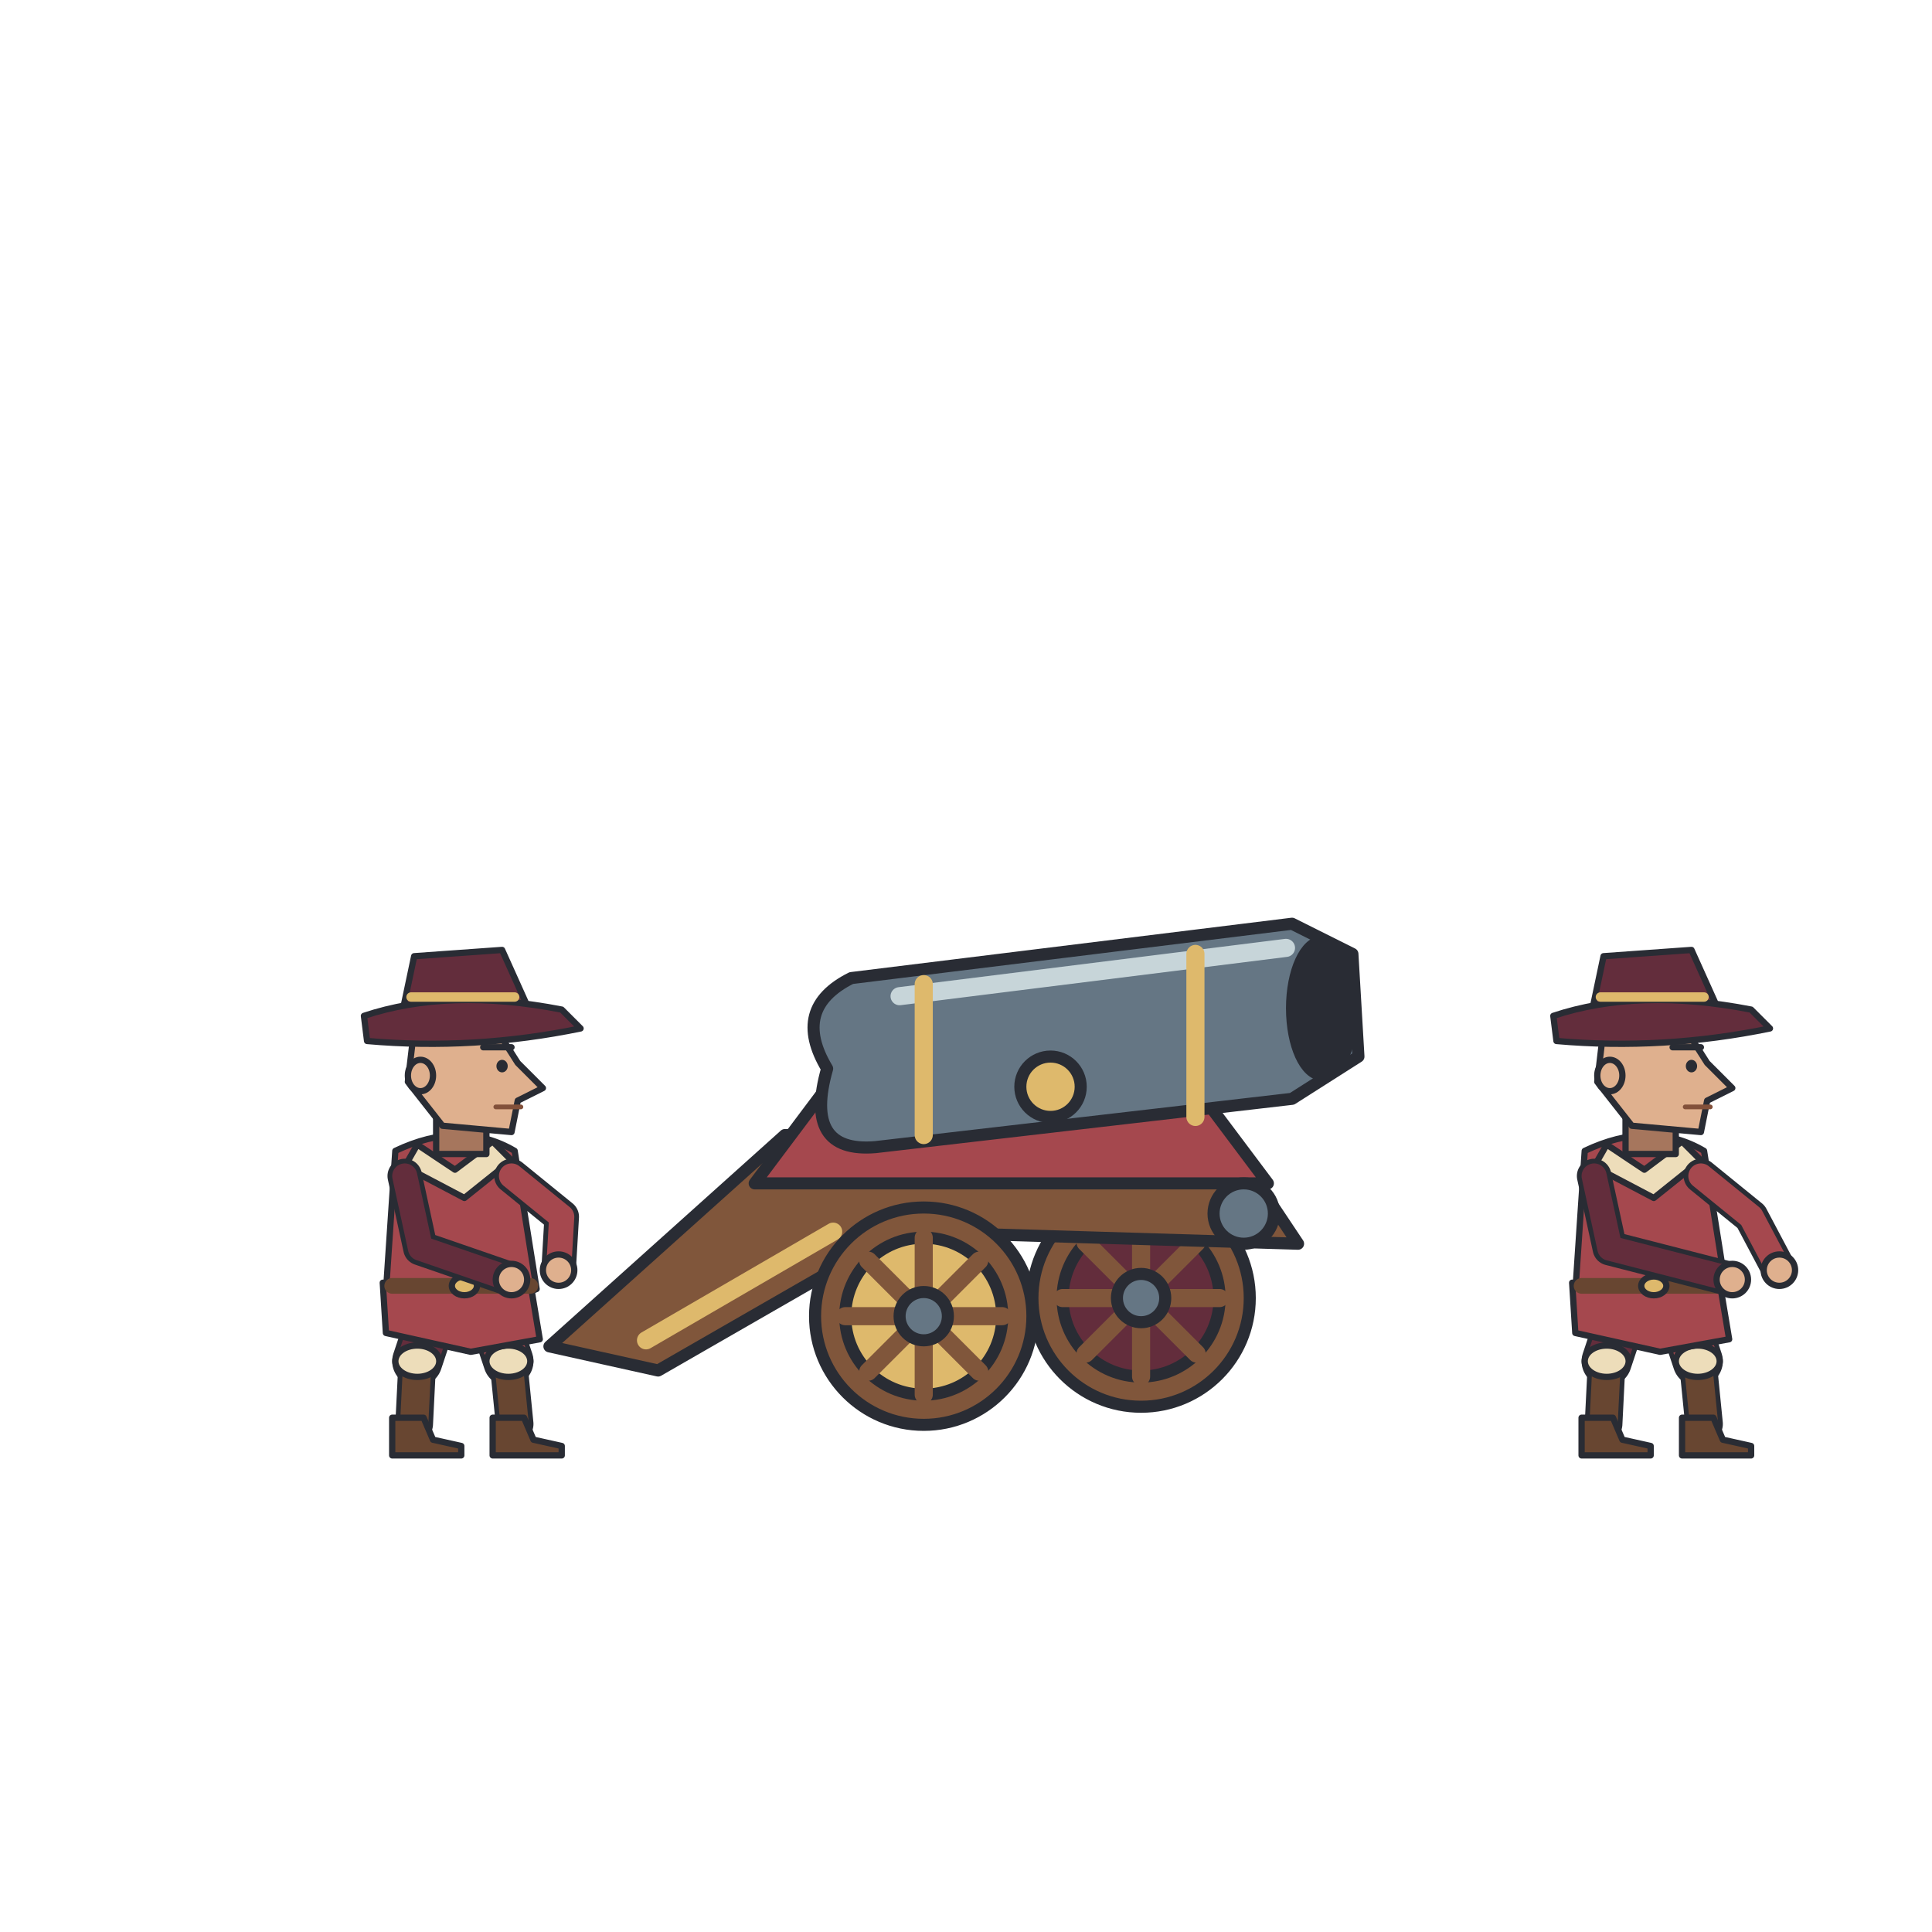
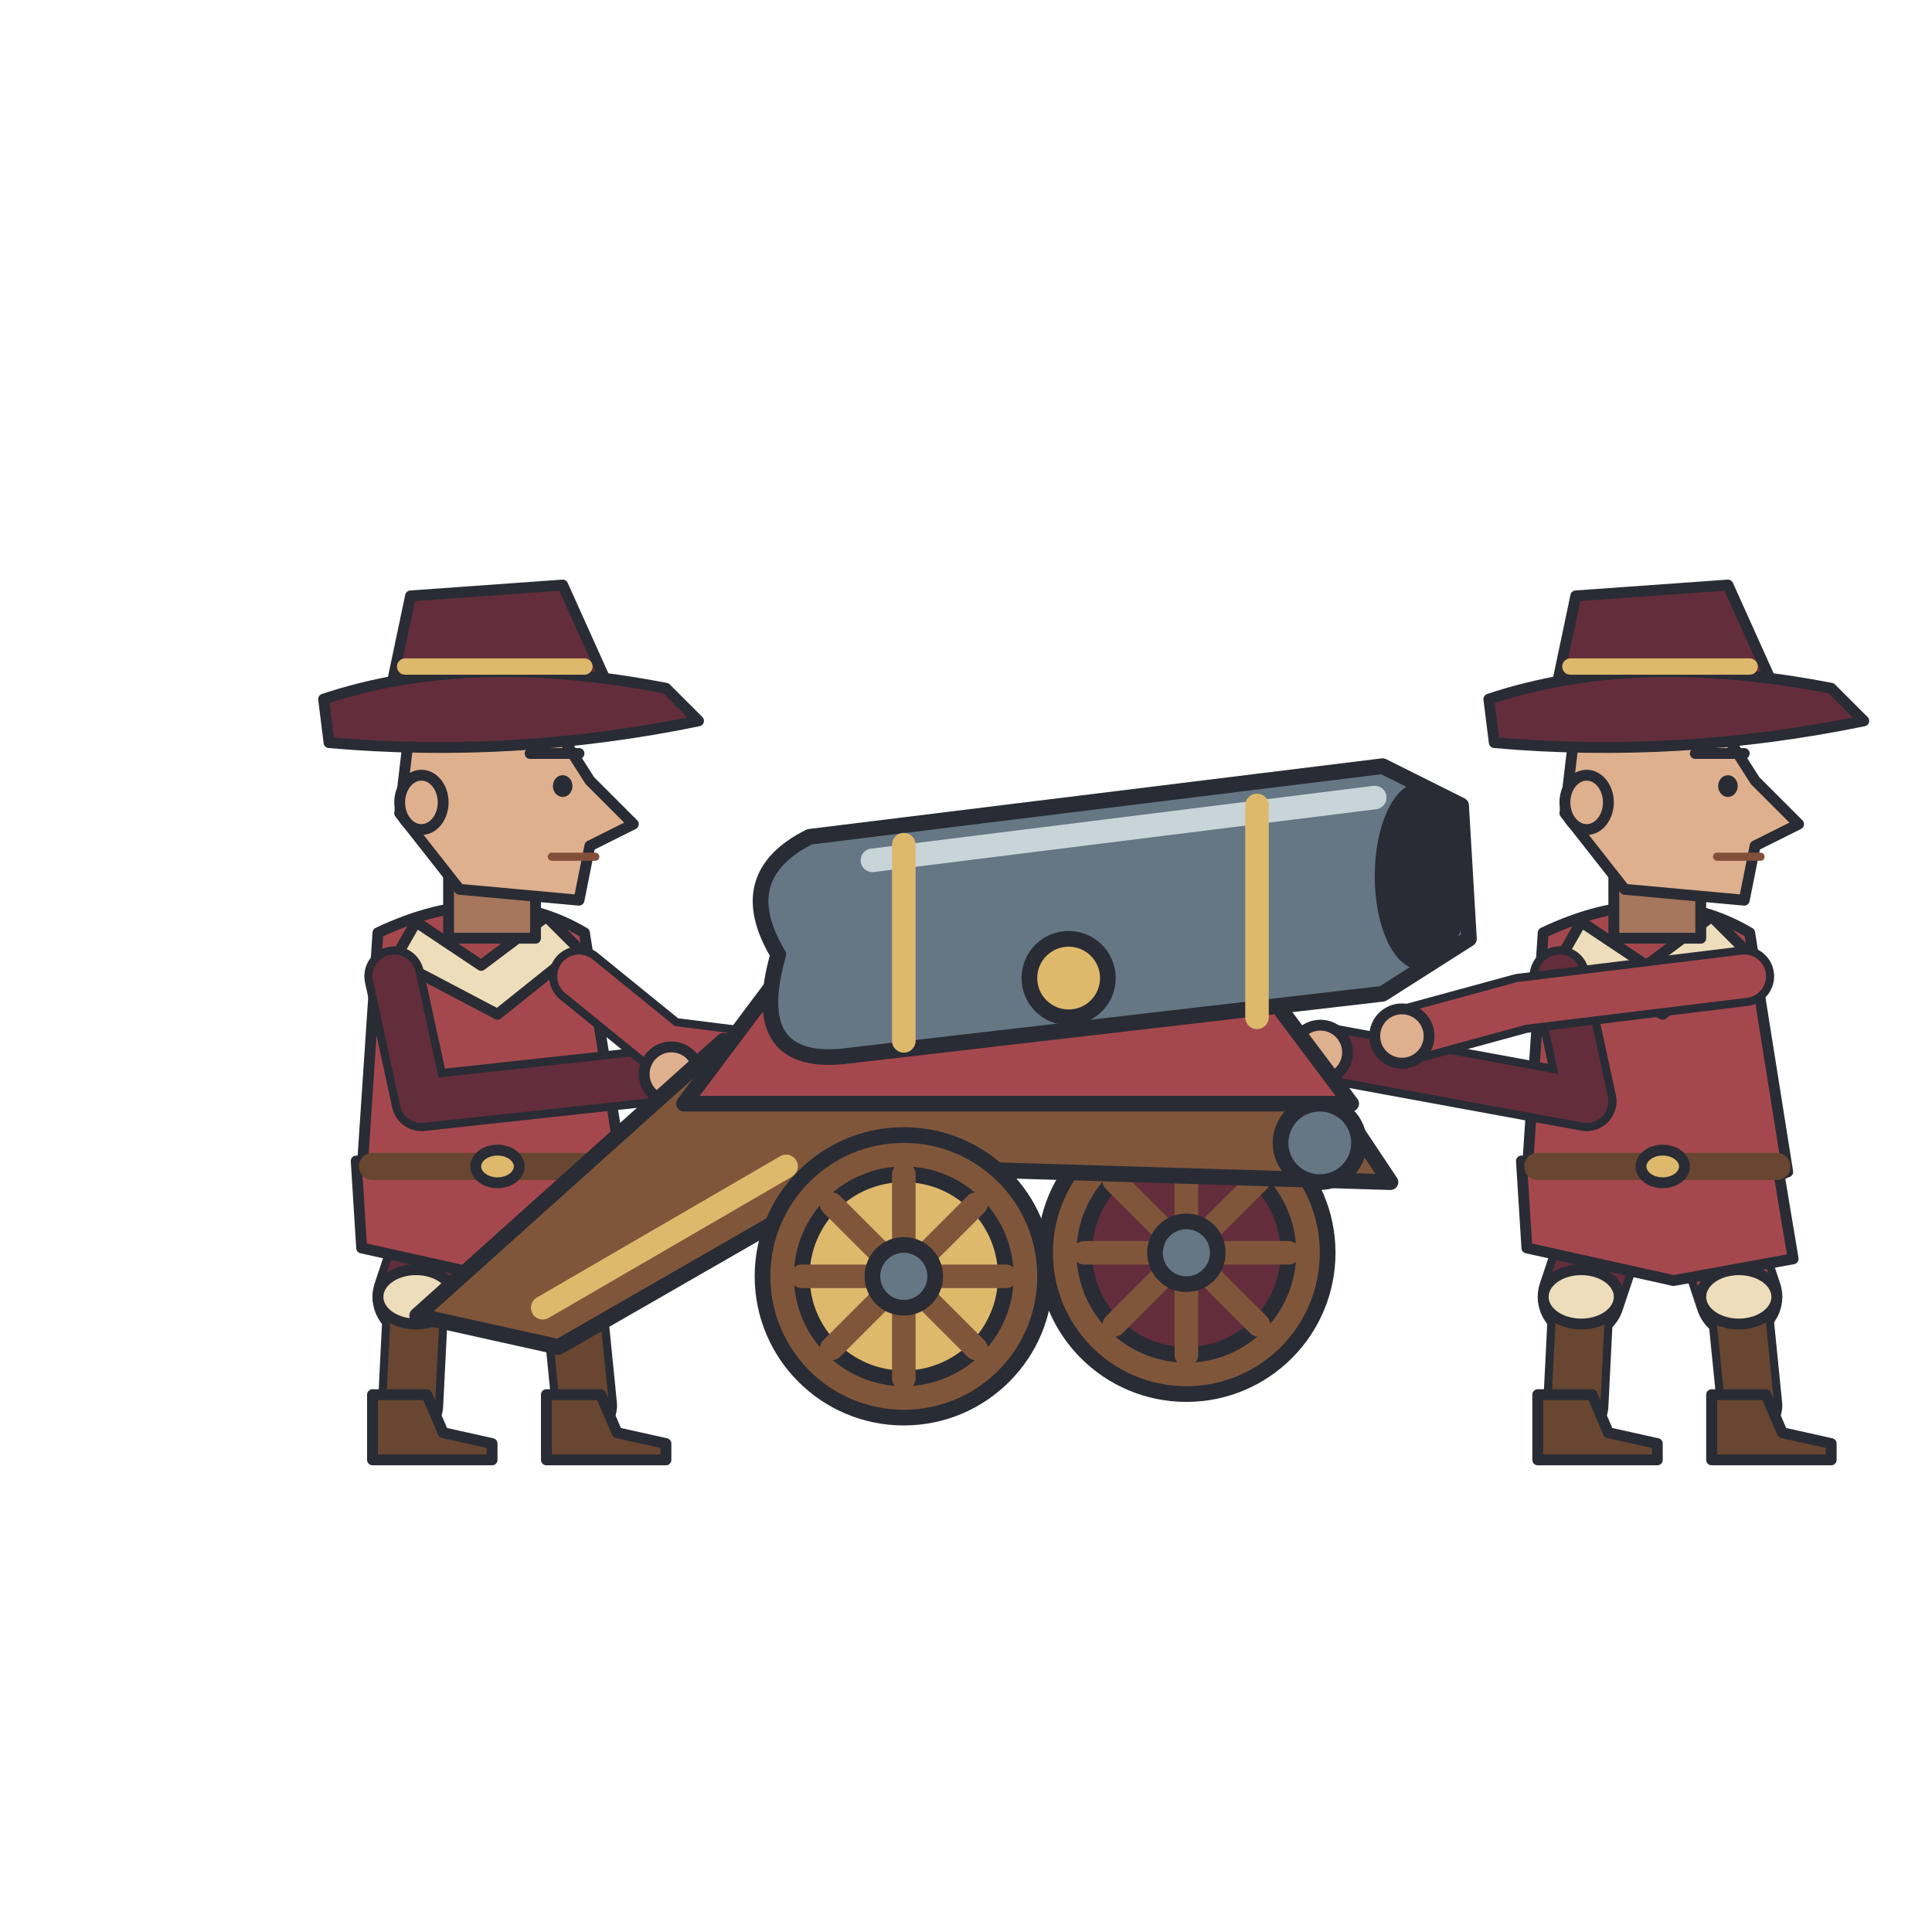
<svg xmlns="http://www.w3.org/2000/svg" width="192" height="192" viewBox="-64 0 320 192">
-   <g transform="translate(-37 84.5) scale(0.52)">
+   <g transform="translate(-68 17.6) scale(0.9)">
    <path d="M89 124L81 148" fill="none" stroke="#292c34" stroke-width="16" stroke-linecap="round" stroke-linejoin="round" />
    <path d="M89 124L81 148" fill="none" stroke="#632d3c" stroke-width="13" stroke-linecap="round" stroke-linejoin="round" />
    <path d="M81 148L80 168" fill="none" stroke="#292c34" stroke-width="12" stroke-linecap="round" stroke-linejoin="round" />
    <path d="M81 148L80 168" fill="none" stroke="#684631" stroke-width="9" stroke-linecap="round" stroke-linejoin="round" />
    <ellipse cx="81" cy="148" rx="7" ry="5" fill="#edddba" stroke="#292c34" stroke-width="2" />
    <g transform="translate(80 176) rotate(0 0 0)">
      <path d="M-7-10h10l3 7 9 2v3H-7z" fill="#684631" stroke="#292c34" stroke-width="2" stroke-linecap="round" stroke-linejoin="round" />
    </g>
    <path d="M102 124L110 148" fill="none" stroke="#292c34" stroke-width="16" stroke-linecap="round" stroke-linejoin="round" />
    <path d="M102 124L110 148" fill="none" stroke="#a5484e" stroke-width="13" stroke-linecap="round" stroke-linejoin="round" />
    <path d="M110 148L112 168" fill="none" stroke="#292c34" stroke-width="12" stroke-linecap="round" stroke-linejoin="round" />
    <path d="M110 148L112 168" fill="none" stroke="#684631" stroke-width="9" stroke-linecap="round" stroke-linejoin="round" />
    <ellipse cx="110" cy="148" rx="7" ry="5" fill="#edddba" stroke="#292c34" stroke-width="2" />
    <g transform="translate(112 176) rotate(0 0 0)">
      <path d="M-7-10h10l3 7 9 2v3H-7z" fill="#684631" stroke="#292c34" stroke-width="2" stroke-linecap="round" stroke-linejoin="round" />
    </g>
    <path d="M74 81q21-10 38 0l7 44-22 9-26-8z" fill="#a5484e" stroke="#292c34" stroke-width="2" stroke-linecap="round" stroke-linejoin="round" />
    <path d="M70 123h47l3 18-22 4-27-6z" fill="#a5484e" stroke="#292c34" stroke-width="2" stroke-linecap="round" stroke-linejoin="round" />
    <path d="M81 79l12 8 12-9 6 6-15 12-19-10z" fill="#edddba" stroke="#292c34" stroke-width="2" stroke-linecap="round" stroke-linejoin="round" />
    <path d="M73 124h44" fill="none" stroke="#684631" stroke-width="5" stroke-linecap="round" stroke-linejoin="round" />
    <ellipse cx="96" cy="124" rx="4" ry="3" fill="#deb96c" stroke="#292c34" stroke-width="2" />
    <path d="M87 67v15h16V66" fill="#a6765d" stroke="#292c34" stroke-width="2" stroke-linecap="round" stroke-linejoin="round" />
    <path d="M80 42q12-9 26 0l7 11 8 8-8 4-2 10-22-2-11-14z" fill="#dfb08e" stroke="#292c34" stroke-width="2" stroke-linecap="round" stroke-linejoin="round" />
    <ellipse cx="82" cy="57" rx="4" ry="5" fill="#dfb08e" stroke="#292c34" stroke-width="2" />
    <path d="M102 48h9" fill="none" stroke="#292c34" stroke-width="2" stroke-linecap="round" stroke-linejoin="round" />
    <ellipse cx="108" cy="54" rx="1.8" ry="2" fill="#292c34" stroke="none" stroke-width="2" />
    <path d="M106 67h8" fill="none" stroke="#82503a" stroke-width="1.5" stroke-linecap="round" stroke-linejoin="round" />
    <path d="M76 38l4-19 28-2 9 20z" fill="#632d3c" stroke="#292c34" stroke-width="2" stroke-linecap="round" stroke-linejoin="round" />
    <path d="M64 38q27-9 63-2l6 6q-34 7-68 4z" fill="#632d3c" stroke="#292c34" stroke-width="2" stroke-linecap="round" stroke-linejoin="round" />
    <path d="M79 32h33" fill="none" stroke="#deb96c" stroke-width="3" stroke-linecap="round" stroke-linejoin="round" />
-     <path d="M77 89L82 112 111 122" fill="none" stroke="#292c34" stroke-width="11" stroke-linecap="round" stroke-linejoin="round" />
-     <path d="M77 89L82 112 111 122" fill="none" stroke="#632d3c" stroke-width="8" stroke-linecap="round" stroke-linejoin="round" />
-     <path d="M111 89L127 102 126 119" fill="none" stroke="#292c34" stroke-width="11" stroke-linecap="round" stroke-linejoin="round" />
-     <path d="M111 89L127 102 126 119" fill="none" stroke="#a5484e" stroke-width="8" stroke-linecap="round" stroke-linejoin="round" />
-     <ellipse cx="126" cy="119" rx="5" ry="5" fill="#dfb08e" stroke="#292c34" stroke-width="2" />
-     <ellipse cx="111" cy="122" rx="5" ry="5" fill="#dfb08e" stroke="#292c34" stroke-width="2" />
+     <path d="M77 89L82 112 128 107" fill="none" stroke="#292c34" stroke-width="11" stroke-linecap="round" stroke-linejoin="round" />
+     <path d="M77 89L82 112 128 107" fill="none" stroke="#632d3c" stroke-width="8" stroke-linecap="round" stroke-linejoin="round" />
+     <path d="M111 89L127 102 143 104" fill="none" stroke="#292c34" stroke-width="11" stroke-linecap="round" stroke-linejoin="round" />
+     <path d="M111 89L127 102 143 104" fill="none" stroke="#a5484e" stroke-width="8" stroke-linecap="round" stroke-linejoin="round" />
+     <ellipse cx="143" cy="104" rx="5" ry="5" fill="#dfb08e" stroke="#292c34" stroke-width="2" />
+     <ellipse cx="128" cy="107" rx="5" ry="5" fill="#dfb08e" stroke="#292c34" stroke-width="2" />
  </g>
-   <g transform="translate(160 84.5) scale(0.52)">
+   <g transform="translate(125 17.6) scale(0.9)">
    <path d="M89 124L81 148" fill="none" stroke="#292c34" stroke-width="16" stroke-linecap="round" stroke-linejoin="round" />
    <path d="M89 124L81 148" fill="none" stroke="#632d3c" stroke-width="13" stroke-linecap="round" stroke-linejoin="round" />
    <path d="M81 148L80 168" fill="none" stroke="#292c34" stroke-width="12" stroke-linecap="round" stroke-linejoin="round" />
    <path d="M81 148L80 168" fill="none" stroke="#684631" stroke-width="9" stroke-linecap="round" stroke-linejoin="round" />
    <ellipse cx="81" cy="148" rx="7" ry="5" fill="#edddba" stroke="#292c34" stroke-width="2" />
    <g transform="translate(80 176) rotate(0 0 0)">
      <path d="M-7-10h10l3 7 9 2v3H-7z" fill="#684631" stroke="#292c34" stroke-width="2" stroke-linecap="round" stroke-linejoin="round" />
    </g>
    <path d="M102 124L110 148" fill="none" stroke="#292c34" stroke-width="16" stroke-linecap="round" stroke-linejoin="round" />
    <path d="M102 124L110 148" fill="none" stroke="#a5484e" stroke-width="13" stroke-linecap="round" stroke-linejoin="round" />
    <path d="M110 148L112 168" fill="none" stroke="#292c34" stroke-width="12" stroke-linecap="round" stroke-linejoin="round" />
    <path d="M110 148L112 168" fill="none" stroke="#684631" stroke-width="9" stroke-linecap="round" stroke-linejoin="round" />
    <ellipse cx="110" cy="148" rx="7" ry="5" fill="#edddba" stroke="#292c34" stroke-width="2" />
    <g transform="translate(112 176) rotate(0 0 0)">
      <path d="M-7-10h10l3 7 9 2v3H-7z" fill="#684631" stroke="#292c34" stroke-width="2" stroke-linecap="round" stroke-linejoin="round" />
    </g>
    <path d="M74 81q21-10 38 0l7 44-22 9-26-8z" fill="#a5484e" stroke="#292c34" stroke-width="2" stroke-linecap="round" stroke-linejoin="round" />
    <path d="M70 123h47l3 18-22 4-27-6z" fill="#a5484e" stroke="#292c34" stroke-width="2" stroke-linecap="round" stroke-linejoin="round" />
    <path d="M81 79l12 8 12-9 6 6-15 12-19-10z" fill="#edddba" stroke="#292c34" stroke-width="2" stroke-linecap="round" stroke-linejoin="round" />
    <path d="M73 124h44" fill="none" stroke="#684631" stroke-width="5" stroke-linecap="round" stroke-linejoin="round" />
    <ellipse cx="96" cy="124" rx="4" ry="3" fill="#deb96c" stroke="#292c34" stroke-width="2" />
    <path d="M87 67v15h16V66" fill="#a6765d" stroke="#292c34" stroke-width="2" stroke-linecap="round" stroke-linejoin="round" />
    <path d="M80 42q12-9 26 0l7 11 8 8-8 4-2 10-22-2-11-14z" fill="#dfb08e" stroke="#292c34" stroke-width="2" stroke-linecap="round" stroke-linejoin="round" />
    <ellipse cx="82" cy="57" rx="4" ry="5" fill="#dfb08e" stroke="#292c34" stroke-width="2" />
    <path d="M102 48h9" fill="none" stroke="#292c34" stroke-width="2" stroke-linecap="round" stroke-linejoin="round" />
    <ellipse cx="108" cy="54" rx="1.8" ry="2" fill="#292c34" stroke="none" stroke-width="2" />
    <path d="M106 67h8" fill="none" stroke="#82503a" stroke-width="1.5" stroke-linecap="round" stroke-linejoin="round" />
    <path d="M76 38l4-19 28-2 9 20z" fill="#632d3c" stroke="#292c34" stroke-width="2" stroke-linecap="round" stroke-linejoin="round" />
    <path d="M64 38q27-9 63-2l6 6q-34 7-68 4z" fill="#632d3c" stroke="#292c34" stroke-width="2" stroke-linecap="round" stroke-linejoin="round" />
    <path d="M79 32h33" fill="none" stroke="#deb96c" stroke-width="3" stroke-linecap="round" stroke-linejoin="round" />
-     <path d="M77 89L82 112 121 122" fill="none" stroke="#292c34" stroke-width="11" stroke-linecap="round" stroke-linejoin="round" />
-     <path d="M77 89L82 112 121 122" fill="none" stroke="#632d3c" stroke-width="8" stroke-linecap="round" stroke-linejoin="round" />
-     <path d="M111 89L127 102 136 119" fill="none" stroke="#292c34" stroke-width="11" stroke-linecap="round" stroke-linejoin="round" />
-     <path d="M111 89L127 102 136 119" fill="none" stroke="#a5484e" stroke-width="8" stroke-linecap="round" stroke-linejoin="round" />
-     <ellipse cx="136" cy="119" rx="5" ry="5" fill="#dfb08e" stroke="#292c34" stroke-width="2" />
-     <ellipse cx="121" cy="122" rx="5" ry="5" fill="#dfb08e" stroke="#292c34" stroke-width="2" />
+     <path d="M77 89L82 112 33 103" fill="none" stroke="#292c34" stroke-width="11" stroke-linecap="round" stroke-linejoin="round" />
+     <path d="M77 89L82 112 33 103" fill="none" stroke="#632d3c" stroke-width="8" stroke-linecap="round" stroke-linejoin="round" />
+     <path d="M111 89L70 94 48 100" fill="none" stroke="#292c34" stroke-width="11" stroke-linecap="round" stroke-linejoin="round" />
+     <path d="M111 89L70 94 48 100" fill="none" stroke="#a5484e" stroke-width="8" stroke-linecap="round" stroke-linejoin="round" />
+     <ellipse cx="48" cy="100" rx="5" ry="5" fill="#dfb08e" stroke="#292c34" stroke-width="2" />
+     <ellipse cx="33" cy="103" rx="5" ry="5" fill="#dfb08e" stroke="#292c34" stroke-width="2" />
  </g>
-   <g transform="translate(0 0)">
-     <ellipse cx="125" cy="151" rx="18" ry="18" fill="#80563b" stroke="#292c34" stroke-width="2" />
-     <ellipse cx="125" cy="151" rx="13" ry="13" fill="#632d3c" stroke="#292c34" stroke-width="2" />
-     <g transform="rotate(0 125 151)">
+   <g transform="translate(100 176) scale(1.3) translate(-100 -176)">
+     <g transform="translate(0 0)">
+       <ellipse cx="125" cy="151" rx="18" ry="18" fill="#80563b" stroke="#292c34" stroke-width="2" />
+       <ellipse cx="125" cy="151" rx="13" ry="13" fill="#632d3c" stroke="#292c34" stroke-width="2" />
      <g transform="rotate(0 125 151)">
-         <path d="M112 151h26" fill="none" stroke="#80563b" stroke-width="3" stroke-linecap="round" stroke-linejoin="round" />
+         <g transform="rotate(0 125 151)">
+           <path d="M112 151h26" fill="none" stroke="#80563b" stroke-width="3" stroke-linecap="round" stroke-linejoin="round" />
+         </g>
+         <g transform="rotate(45 125 151)">
+           <path d="M112 151h26" fill="none" stroke="#80563b" stroke-width="3" stroke-linecap="round" stroke-linejoin="round" />
+         </g>
+         <g transform="rotate(90 125 151)">
+           <path d="M112 151h26" fill="none" stroke="#80563b" stroke-width="3" stroke-linecap="round" stroke-linejoin="round" />
+         </g>
+         <g transform="rotate(135 125 151)">
+           <path d="M112 151h26" fill="none" stroke="#80563b" stroke-width="3" stroke-linecap="round" stroke-linejoin="round" />
+         </g>
      </g>
-       <g transform="rotate(45 125 151)">
-         <path d="M112 151h26" fill="none" stroke="#80563b" stroke-width="3" stroke-linecap="round" stroke-linejoin="round" />
+       <ellipse cx="125" cy="151" rx="4" ry="4" fill="#657684" stroke="#292c34" stroke-width="2" />
+       <path d="M27 159l39-35h73l12 18-66-2-40 23z" fill="#80563b" stroke="#292c34" stroke-width="2" stroke-linecap="round" stroke-linejoin="round" />
+       <path d="M61 132l12-16h61l12 16z" fill="#a5484e" stroke="#292c34" stroke-width="2" stroke-linecap="round" stroke-linejoin="round" />
+       <path d="M74 140l-31 18" fill="none" stroke="#deb96c" stroke-width="3" stroke-linecap="round" stroke-linejoin="round" />
+       <ellipse cx="142" cy="137" rx="5" ry="5" fill="#657684" stroke="#292c34" stroke-width="2" />
+       <g transform="translate(0 0)">
+         <path d="M73 113q-6-10 4-15l73-9 10 5 1 17-11 7-69 8q-12 1-8-13z" fill="#657684" stroke="#292c34" stroke-width="2" stroke-linecap="round" stroke-linejoin="round" />
+         <path d="M85 101l64-8" fill="none" stroke="#c7d5d9" stroke-width="3" stroke-linecap="round" stroke-linejoin="round" />
+         <ellipse cx="155" cy="103" rx="5" ry="11" fill="#292c34" stroke="#292c34" stroke-width="2" />
+         <path d="M89 99v25M134 94v27" fill="none" stroke="#deb96c" stroke-width="3" stroke-linecap="round" stroke-linejoin="round" />
+         <ellipse cx="110" cy="116" rx="5" ry="5" fill="#deb96c" stroke="#292c34" stroke-width="2" />
      </g>
-       <g transform="rotate(90 125 151)">
-         <path d="M112 151h26" fill="none" stroke="#80563b" stroke-width="3" stroke-linecap="round" stroke-linejoin="round" />
+       <ellipse cx="89" cy="154" rx="18" ry="18" fill="#80563b" stroke="#292c34" stroke-width="2" />
+       <ellipse cx="89" cy="154" rx="13" ry="13" fill="#deb96c" stroke="#292c34" stroke-width="2" />
+       <g transform="rotate(0 89 154)">
+         <g transform="rotate(0 89 154)">
+           <path d="M76 154h26" fill="none" stroke="#80563b" stroke-width="3" stroke-linecap="round" stroke-linejoin="round" />
+         </g>
+         <g transform="rotate(45 89 154)">
+           <path d="M76 154h26" fill="none" stroke="#80563b" stroke-width="3" stroke-linecap="round" stroke-linejoin="round" />
+         </g>
+         <g transform="rotate(90 89 154)">
+           <path d="M76 154h26" fill="none" stroke="#80563b" stroke-width="3" stroke-linecap="round" stroke-linejoin="round" />
+         </g>
+         <g transform="rotate(135 89 154)">
+           <path d="M76 154h26" fill="none" stroke="#80563b" stroke-width="3" stroke-linecap="round" stroke-linejoin="round" />
+         </g>
      </g>
-       <g transform="rotate(135 125 151)">
-         <path d="M112 151h26" fill="none" stroke="#80563b" stroke-width="3" stroke-linecap="round" stroke-linejoin="round" />
-       </g>
+       <ellipse cx="89" cy="154" rx="4" ry="4" fill="#657684" stroke="#292c34" stroke-width="2" />
    </g>
-     <ellipse cx="125" cy="151" rx="4" ry="4" fill="#657684" stroke="#292c34" stroke-width="2" />
-     <path d="M27 159l39-35h73l12 18-66-2-40 23z" fill="#80563b" stroke="#292c34" stroke-width="2" stroke-linecap="round" stroke-linejoin="round" />
-     <path d="M61 132l12-16h61l12 16z" fill="#a5484e" stroke="#292c34" stroke-width="2" stroke-linecap="round" stroke-linejoin="round" />
-     <path d="M74 140l-31 18" fill="none" stroke="#deb96c" stroke-width="3" stroke-linecap="round" stroke-linejoin="round" />
-     <ellipse cx="142" cy="137" rx="5" ry="5" fill="#657684" stroke="#292c34" stroke-width="2" />
-     <g transform="translate(0 0)">
-       <path d="M73 113q-6-10 4-15l73-9 10 5 1 17-11 7-69 8q-12 1-8-13z" fill="#657684" stroke="#292c34" stroke-width="2" stroke-linecap="round" stroke-linejoin="round" />
-       <path d="M85 101l64-8" fill="none" stroke="#c7d5d9" stroke-width="3" stroke-linecap="round" stroke-linejoin="round" />
-       <ellipse cx="155" cy="103" rx="5" ry="11" fill="#292c34" stroke="#292c34" stroke-width="2" />
-       <path d="M89 99v25M134 94v27" fill="none" stroke="#deb96c" stroke-width="3" stroke-linecap="round" stroke-linejoin="round" />
-       <ellipse cx="110" cy="116" rx="5" ry="5" fill="#deb96c" stroke="#292c34" stroke-width="2" />
-     </g>
-     <ellipse cx="89" cy="154" rx="18" ry="18" fill="#80563b" stroke="#292c34" stroke-width="2" />
-     <ellipse cx="89" cy="154" rx="13" ry="13" fill="#deb96c" stroke="#292c34" stroke-width="2" />
-     <g transform="rotate(0 89 154)">
-       <g transform="rotate(0 89 154)">
-         <path d="M76 154h26" fill="none" stroke="#80563b" stroke-width="3" stroke-linecap="round" stroke-linejoin="round" />
-       </g>
-       <g transform="rotate(45 89 154)">
-         <path d="M76 154h26" fill="none" stroke="#80563b" stroke-width="3" stroke-linecap="round" stroke-linejoin="round" />
-       </g>
-       <g transform="rotate(90 89 154)">
-         <path d="M76 154h26" fill="none" stroke="#80563b" stroke-width="3" stroke-linecap="round" stroke-linejoin="round" />
-       </g>
-       <g transform="rotate(135 89 154)">
-         <path d="M76 154h26" fill="none" stroke="#80563b" stroke-width="3" stroke-linecap="round" stroke-linejoin="round" />
-       </g>
-     </g>
-     <ellipse cx="89" cy="154" rx="4" ry="4" fill="#657684" stroke="#292c34" stroke-width="2" />
  </g>
</svg>
